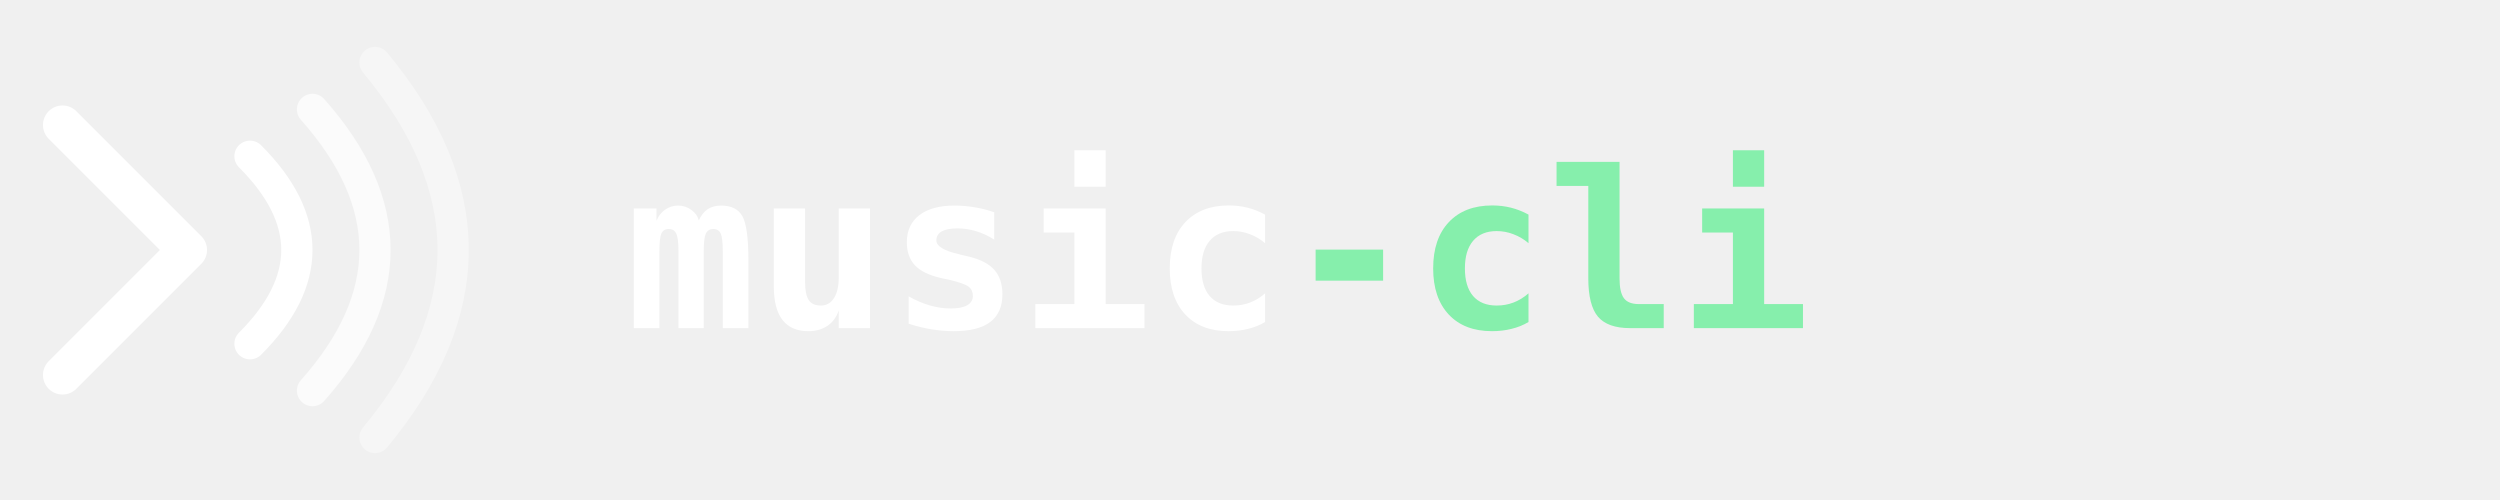
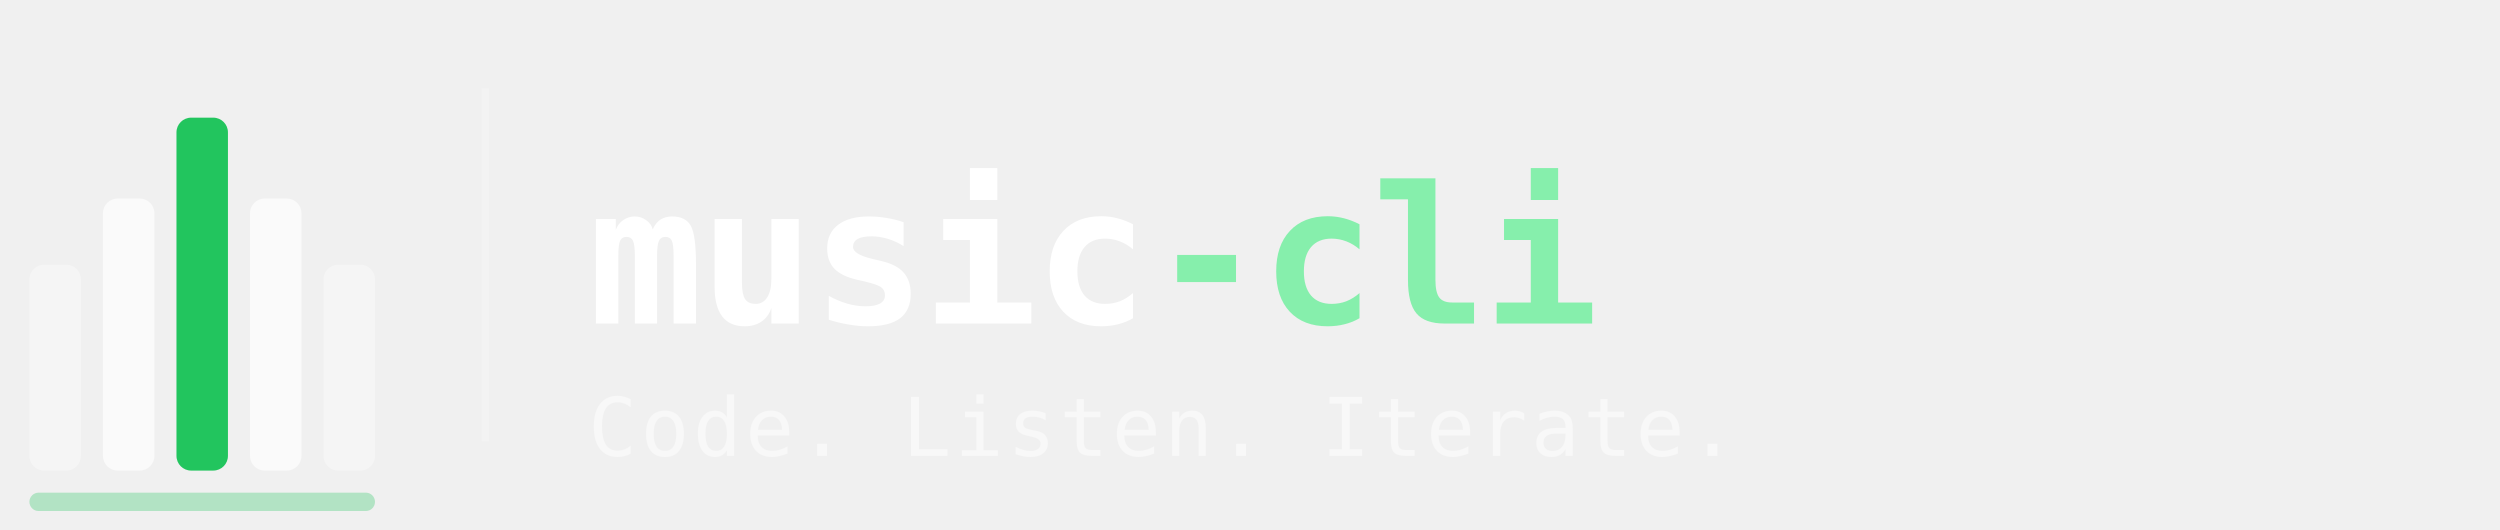
- <svg xmlns="http://www.w3.org/2000/svg" viewBox="0 0 320 64" fill="none">
-   <g>
-     <path d="M8 16 L24 32 L8 48" stroke="white" stroke-width="5" stroke-linecap="round" stroke-linejoin="round" fill="none" />
-     <path d="M32 20 Q44 32 32 44" stroke="white" stroke-width="4" stroke-linecap="round" fill="none" />
-     <path d="M40 14 Q56 32 40 50" stroke="white" stroke-width="4" stroke-linecap="round" fill="none" opacity="0.7" />
-     <path d="M48 8 Q68 32 48 56" stroke="white" stroke-width="4" stroke-linecap="round" fill="none" opacity="0.4" />
-   </g>
-   <text x="80" y="42" font-family="'SF Mono', 'JetBrains Mono', 'Fira Code', monospace" font-size="28" font-weight="600" fill="white">
-     music<tspan fill="#86EFAC">-cli</tspan>
+ <svg xmlns="http://www.w3.org/2000/svg" viewBox="0 0 340 72" fill="none">
+   <rect x="4" y="36" width="7" height="28" rx="2" fill="white" opacity="0.35" />
+   <rect x="14" y="27" width="7" height="37" rx="2" fill="white" opacity="0.65" />
+   <rect x="24" y="16" width="7" height="48" rx="2" fill="#22C55E" />
+   <rect x="34" y="27" width="7" height="37" rx="2" fill="white" opacity="0.65" />
+   <rect x="44" y="36" width="7" height="28" rx="2" fill="white" opacity="0.35" />
+   <rect x="4" y="67" width="47" height="2.5" rx="1.25" fill="#22C55E" opacity="0.3" />
+   <line x1="66" y1="12" x2="66" y2="60" stroke="white" stroke-width="1" opacity="0.2" />
+   <text x="80" y="44" font-family="'SF Mono','JetBrains Mono','Fira Code',monospace" font-size="26" font-weight="700" letter-spacing="-0.5" fill="white">music<tspan fill="#86EFAC">-cli</tspan>
  </text>
+   <text x="80" y="62" font-family="'SF Mono','JetBrains Mono','Fira Code',monospace" font-size="11" font-weight="400" letter-spacing="0.5" fill="rgba(255,255,255,0.5)">Code. Listen. Iterate.</text>
</svg>
